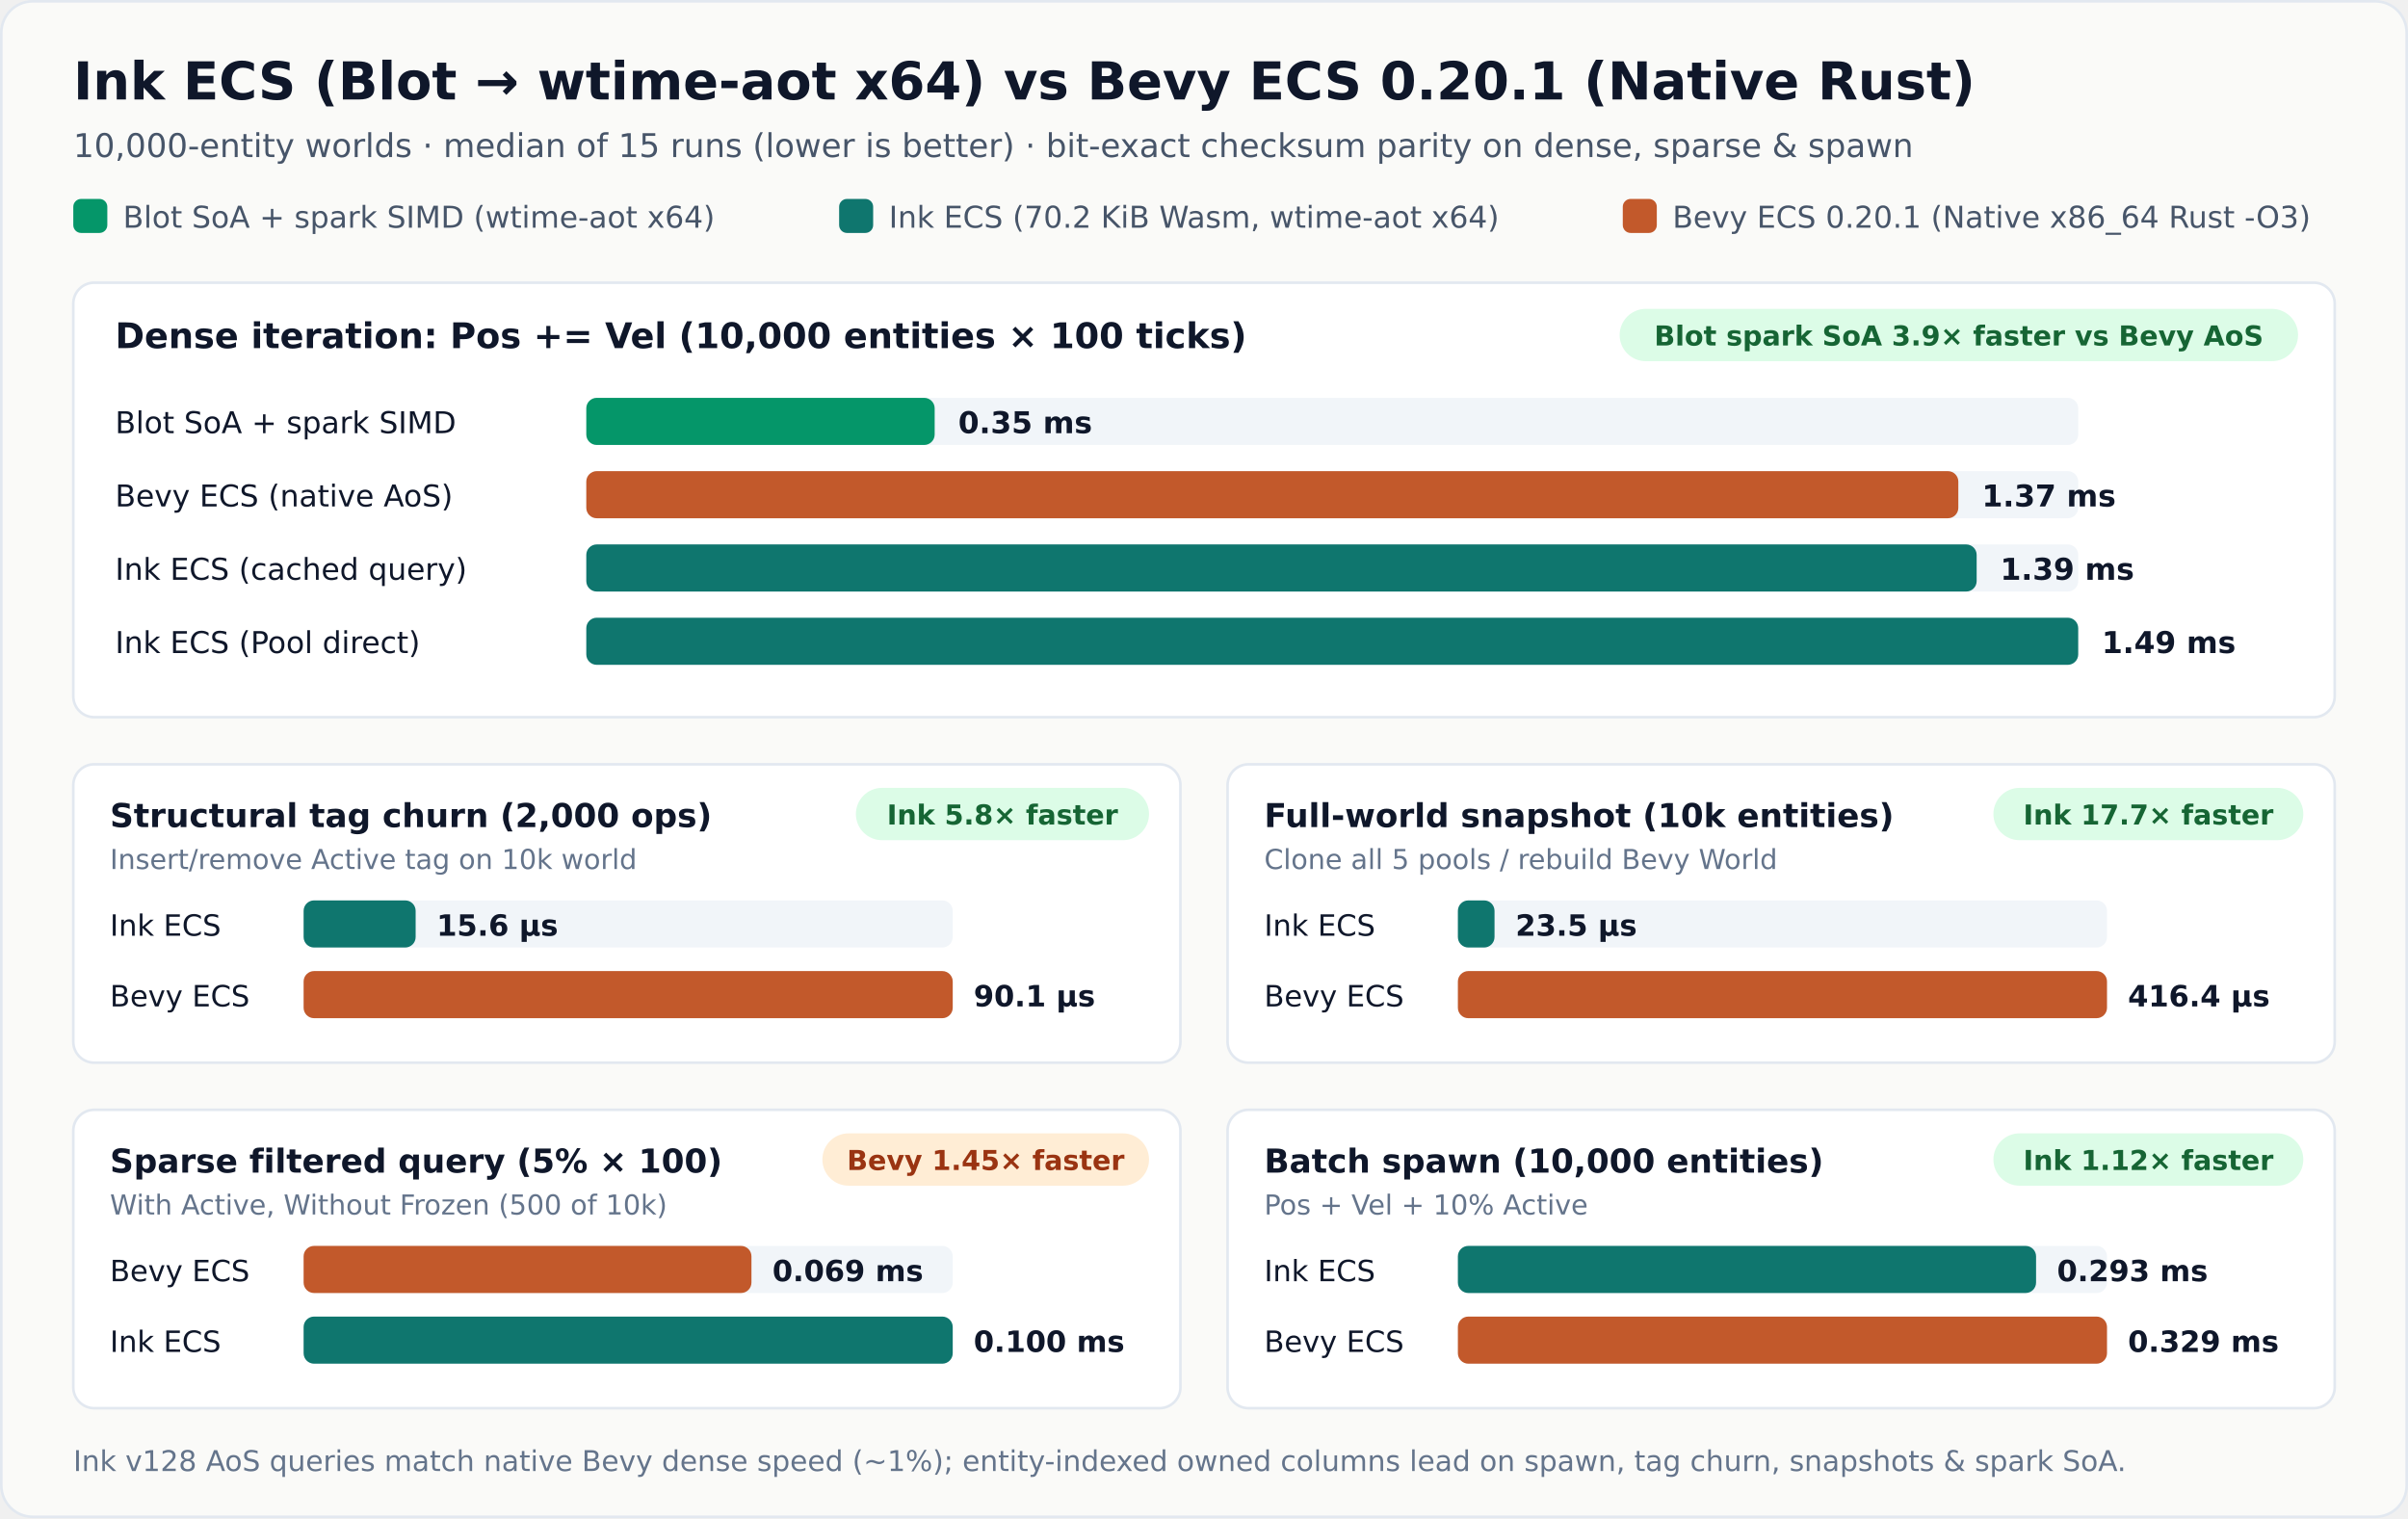
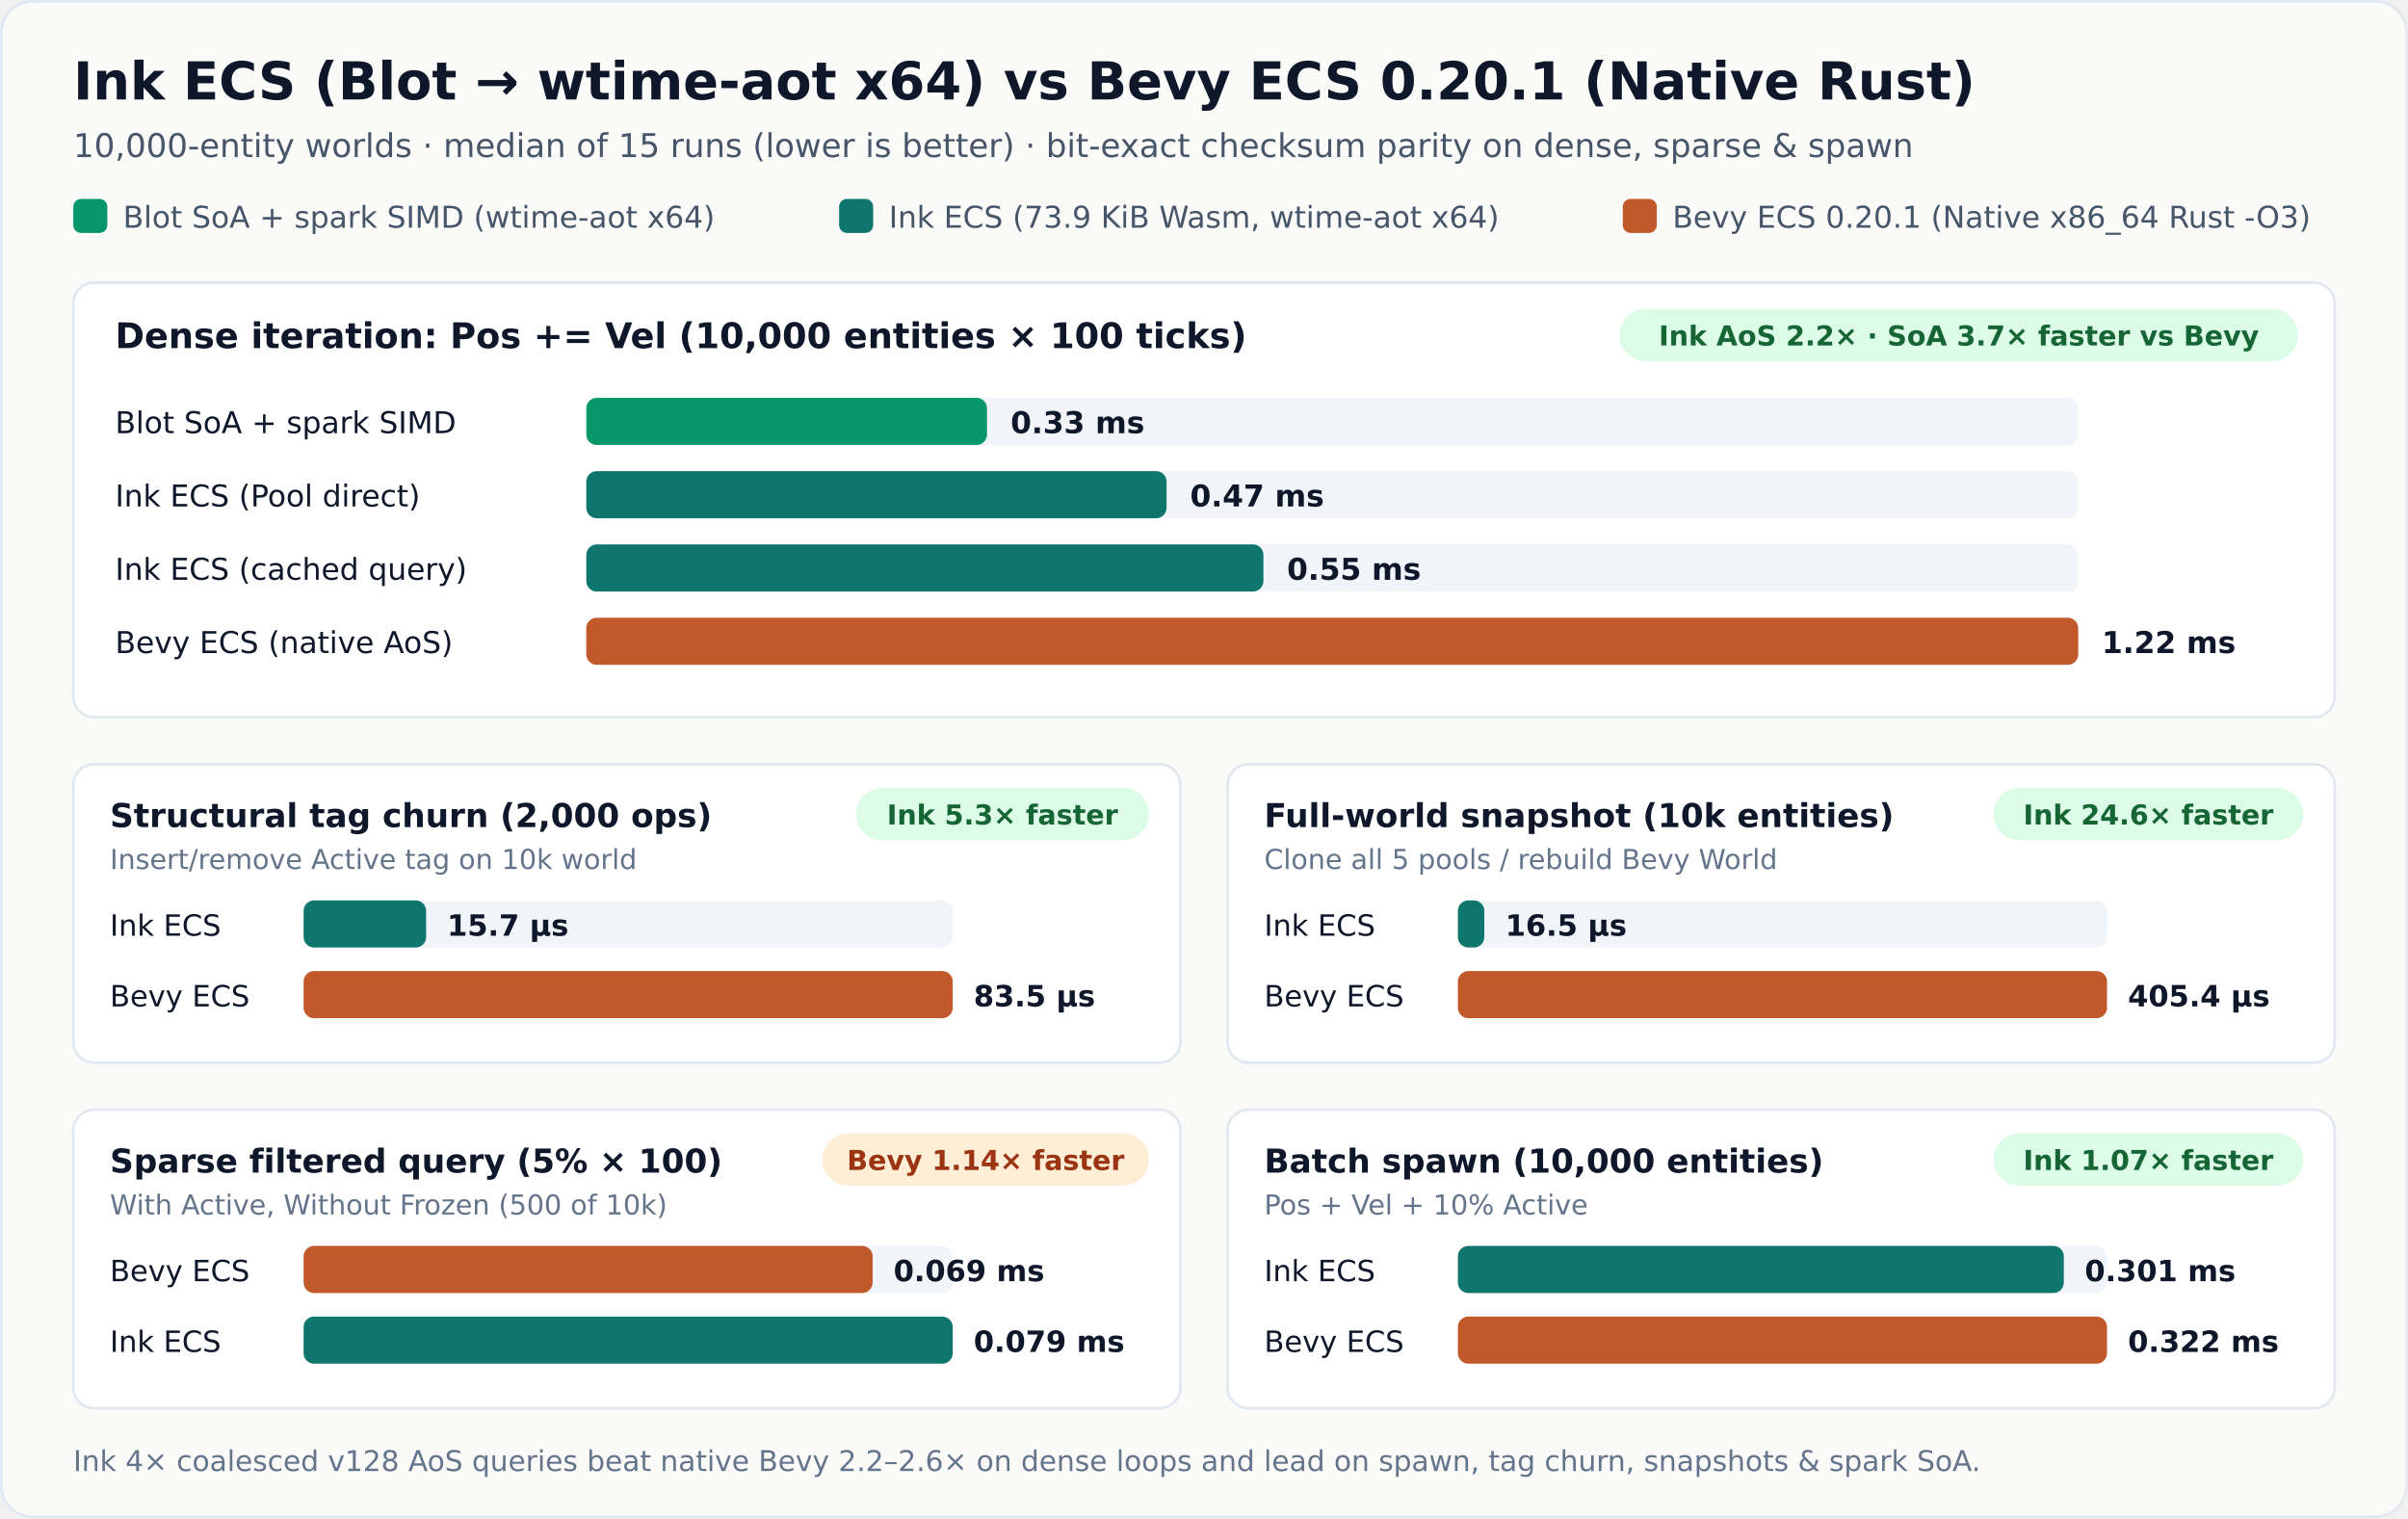
<svg xmlns="http://www.w3.org/2000/svg" width="920" height="580" viewBox="0 0 920 580" role="img" aria-label="Ink ECS vs Bevy ECS 0.20.1 performance comparison">
  <rect x="0.5" y="0.5" width="919" height="579" rx="12" fill="#fafaf8" stroke="#e2e8f0" />
  <text x="28.0" y="38.0" font-family="'DejaVu Sans', system-ui, -apple-system, 'Segoe UI', Helvetica, Arial, sans-serif" font-size="20" font-weight="700" fill="#0f172a" text-anchor="start">Ink ECS (Blot → wtime-aot x64) vs Bevy ECS 0.20.1 (Native Rust)</text>
  <text x="28.0" y="60.0" font-family="'DejaVu Sans', system-ui, -apple-system, 'Segoe UI', Helvetica, Arial, sans-serif" font-size="12.5" font-weight="400" fill="#475569" text-anchor="start">10,000-entity worlds · median of 15 runs (lower is better) · bit-exact checksum parity on dense, sparse &amp; spawn</text>
  <rect x="28.0" y="76.0" width="13" height="13" rx="3" fill="#059669" />
  <text x="47.0" y="87.0" font-family="'DejaVu Sans', system-ui, -apple-system, 'Segoe UI', Helvetica, Arial, sans-serif" font-size="11.5" font-weight="500" fill="#475569">Blot SoA + spark SIMD (wtime-aot x64)</text>
  <rect x="320.6" y="76.0" width="13" height="13" rx="3" fill="#0f766e" />
-   <text x="339.6" y="87.0" font-family="'DejaVu Sans', system-ui, -apple-system, 'Segoe UI', Helvetica, Arial, sans-serif" font-size="11.5" font-weight="500" fill="#475569">Ink ECS (70.2 KiB Wasm, wtime-aot x64)</text>
+   <text x="339.6" y="87.0" font-family="'DejaVu Sans', system-ui, -apple-system, 'Segoe UI', Helvetica, Arial, sans-serif" font-size="11.5" font-weight="500" fill="#475569">Ink ECS (73.9 KiB Wasm, wtime-aot x64)</text>
  <rect x="620.0" y="76.0" width="13" height="13" rx="3" fill="#c2592b" />
  <text x="639.0" y="87.0" font-family="'DejaVu Sans', system-ui, -apple-system, 'Segoe UI', Helvetica, Arial, sans-serif" font-size="11.5" font-weight="500" fill="#475569">Bevy ECS 0.20.1 (Native x86_64 Rust -O3)</text>
  <rect x="28" y="108" width="864" height="166" rx="8" fill="#ffffff" stroke="#e2e8f0" />
  <text x="44.0" y="133.0" font-family="'DejaVu Sans', system-ui, -apple-system, 'Segoe UI', Helvetica, Arial, sans-serif" font-size="13.5" font-weight="700" fill="#0f172a" text-anchor="start">Dense iteration: Pos += Vel (10,000 entities × 100 ticks)</text>
  <rect x="618.8" y="118.0" width="259.2" height="20.0" rx="10" fill="#dcfce7" />
-   <text x="748.4" y="132.0" font-family="'DejaVu Sans', system-ui, -apple-system, 'Segoe UI', Helvetica, Arial, sans-serif" font-size="10.5" font-weight="600" fill="#166534" text-anchor="middle">Blot spark SoA 3.9× faster vs Bevy AoS</text>
+   <text x="748.4" y="132.0" font-family="'DejaVu Sans', system-ui, -apple-system, 'Segoe UI', Helvetica, Arial, sans-serif" font-size="10.5" font-weight="600" fill="#166534" text-anchor="middle">Ink AoS 2.2× · SoA 3.7× faster vs Bevy</text>
  <text x="44.0" y="165.5" font-family="'DejaVu Sans', system-ui, -apple-system, 'Segoe UI', Helvetica, Arial, sans-serif" font-size="11.5" font-weight="500" fill="#0f172a" text-anchor="start">Blot SoA + spark SIMD</text>
  <rect x="224.0" y="152.0" width="570.0" height="18" rx="4" fill="#f1f5f9" />
-   <rect x="224.0" y="152.0" width="133.1" height="18" rx="4" fill="#059669" />
-   <text x="366.1" y="165.5" font-family="'DejaVu Sans', system-ui, -apple-system, 'Segoe UI', Helvetica, Arial, sans-serif" font-size="11.5" font-weight="600" fill="#0f172a" text-anchor="start">0.35 ms</text>
-   <text x="44.0" y="193.5" font-family="'DejaVu Sans', system-ui, -apple-system, 'Segoe UI', Helvetica, Arial, sans-serif" font-size="11.5" font-weight="500" fill="#0f172a" text-anchor="start">Bevy ECS (native AoS)</text>
+   <rect x="224.0" y="152.0" width="153.1" height="18" rx="4" fill="#059669" />
+   <text x="386.1" y="165.5" font-family="'DejaVu Sans', system-ui, -apple-system, 'Segoe UI', Helvetica, Arial, sans-serif" font-size="11.5" font-weight="600" fill="#0f172a" text-anchor="start">0.33 ms</text>
+   <text x="44.0" y="193.5" font-family="'DejaVu Sans', system-ui, -apple-system, 'Segoe UI', Helvetica, Arial, sans-serif" font-size="11.5" font-weight="500" fill="#0f172a" text-anchor="start">Ink ECS (Pool direct)</text>
  <rect x="224.0" y="180.0" width="570.0" height="18" rx="4" fill="#f1f5f9" />
-   <rect x="224.0" y="180.0" width="524.2" height="18" rx="4" fill="#c2592b" />
-   <text x="757.2" y="193.5" font-family="'DejaVu Sans', system-ui, -apple-system, 'Segoe UI', Helvetica, Arial, sans-serif" font-size="11.5" font-weight="600" fill="#0f172a" text-anchor="start">1.37 ms</text>
+   <rect x="224.0" y="180.0" width="221.7" height="18" rx="4" fill="#0f766e" />
+   <text x="454.7" y="193.5" font-family="'DejaVu Sans', system-ui, -apple-system, 'Segoe UI', Helvetica, Arial, sans-serif" font-size="11.5" font-weight="600" fill="#0f172a" text-anchor="start">0.47 ms</text>
  <text x="44.0" y="221.5" font-family="'DejaVu Sans', system-ui, -apple-system, 'Segoe UI', Helvetica, Arial, sans-serif" font-size="11.5" font-weight="500" fill="#0f172a" text-anchor="start">Ink ECS (cached query)</text>
  <rect x="224.0" y="208.0" width="570.0" height="18" rx="4" fill="#f1f5f9" />
-   <rect x="224.0" y="208.0" width="531.2" height="18" rx="4" fill="#0f766e" />
-   <text x="764.2" y="221.5" font-family="'DejaVu Sans', system-ui, -apple-system, 'Segoe UI', Helvetica, Arial, sans-serif" font-size="11.5" font-weight="600" fill="#0f172a" text-anchor="start">1.39 ms</text>
-   <text x="44.0" y="249.5" font-family="'DejaVu Sans', system-ui, -apple-system, 'Segoe UI', Helvetica, Arial, sans-serif" font-size="11.5" font-weight="500" fill="#0f172a" text-anchor="start">Ink ECS (Pool direct)</text>
+   <rect x="224.0" y="208.0" width="258.7" height="18" rx="4" fill="#0f766e" />
+   <text x="491.7" y="221.5" font-family="'DejaVu Sans', system-ui, -apple-system, 'Segoe UI', Helvetica, Arial, sans-serif" font-size="11.5" font-weight="600" fill="#0f172a" text-anchor="start">0.55 ms</text>
+   <text x="44.0" y="249.5" font-family="'DejaVu Sans', system-ui, -apple-system, 'Segoe UI', Helvetica, Arial, sans-serif" font-size="11.5" font-weight="500" fill="#0f172a" text-anchor="start">Bevy ECS (native AoS)</text>
  <rect x="224.0" y="236.0" width="570.0" height="18" rx="4" fill="#f1f5f9" />
-   <rect x="224.0" y="236.0" width="570.0" height="18" rx="4" fill="#0f766e" />
-   <text x="803.0" y="249.5" font-family="'DejaVu Sans', system-ui, -apple-system, 'Segoe UI', Helvetica, Arial, sans-serif" font-size="11.5" font-weight="600" fill="#0f172a" text-anchor="start">1.49 ms</text>
+   <rect x="224.0" y="236.0" width="570.0" height="18" rx="4" fill="#c2592b" />
+   <text x="803.0" y="249.5" font-family="'DejaVu Sans', system-ui, -apple-system, 'Segoe UI', Helvetica, Arial, sans-serif" font-size="11.5" font-weight="600" fill="#0f172a" text-anchor="start">1.22 ms</text>
  <rect x="28" y="292" width="423" height="114" rx="8" fill="#ffffff" stroke="#e2e8f0" />
  <text x="42.0" y="316.0" font-family="'DejaVu Sans', system-ui, -apple-system, 'Segoe UI', Helvetica, Arial, sans-serif" font-size="12.6" font-weight="700" fill="#0f172a" text-anchor="start">Structural tag churn (2,000 ops)</text>
  <text x="42.0" y="332.0" font-family="'DejaVu Sans', system-ui, -apple-system, 'Segoe UI', Helvetica, Arial, sans-serif" font-size="10.5" font-weight="400" fill="#64748b" text-anchor="start">Insert/remove Active tag on 10k world</text>
  <rect x="327.0" y="301.0" width="112.0" height="20.0" rx="10" fill="#dcfce7" />
-   <text x="383.0" y="315.0" font-family="'DejaVu Sans', system-ui, -apple-system, 'Segoe UI', Helvetica, Arial, sans-serif" font-size="10.5" font-weight="600" fill="#166534" text-anchor="middle">Ink 5.8× faster</text>
+   <text x="383.0" y="315.0" font-family="'DejaVu Sans', system-ui, -apple-system, 'Segoe UI', Helvetica, Arial, sans-serif" font-size="10.5" font-weight="600" fill="#166534" text-anchor="middle">Ink 5.3× faster</text>
  <text x="42.0" y="357.5" font-family="'DejaVu Sans', system-ui, -apple-system, 'Segoe UI', Helvetica, Arial, sans-serif" font-size="11.2" font-weight="500" fill="#0f172a" text-anchor="start">Ink ECS</text>
  <rect x="116.0" y="344.0" width="248.0" height="18" rx="4" fill="#f1f5f9" />
-   <rect x="116.0" y="344.0" width="42.8" height="18" rx="4" fill="#0f766e" />
-   <text x="166.8" y="357.5" font-family="'DejaVu Sans', system-ui, -apple-system, 'Segoe UI', Helvetica, Arial, sans-serif" font-size="11.2" font-weight="600" fill="#0f172a" text-anchor="start">15.6 µs</text>
+   <rect x="116.0" y="344.0" width="46.8" height="18" rx="4" fill="#0f766e" />
+   <text x="170.8" y="357.5" font-family="'DejaVu Sans', system-ui, -apple-system, 'Segoe UI', Helvetica, Arial, sans-serif" font-size="11.2" font-weight="600" fill="#0f172a" text-anchor="start">15.7 µs</text>
  <text x="42.0" y="384.5" font-family="'DejaVu Sans', system-ui, -apple-system, 'Segoe UI', Helvetica, Arial, sans-serif" font-size="11.2" font-weight="500" fill="#0f172a" text-anchor="start">Bevy ECS</text>
  <rect x="116.0" y="371.0" width="248.0" height="18" rx="4" fill="#f1f5f9" />
  <rect x="116.0" y="371.0" width="248.0" height="18" rx="4" fill="#c2592b" />
-   <text x="372.0" y="384.5" font-family="'DejaVu Sans', system-ui, -apple-system, 'Segoe UI', Helvetica, Arial, sans-serif" font-size="11.2" font-weight="600" fill="#0f172a" text-anchor="start">90.1 µs</text>
+   <text x="372.0" y="384.5" font-family="'DejaVu Sans', system-ui, -apple-system, 'Segoe UI', Helvetica, Arial, sans-serif" font-size="11.2" font-weight="600" fill="#0f172a" text-anchor="start">83.5 µs</text>
  <rect x="469" y="292" width="423" height="114" rx="8" fill="#ffffff" stroke="#e2e8f0" />
  <text x="483.0" y="316.0" font-family="'DejaVu Sans', system-ui, -apple-system, 'Segoe UI', Helvetica, Arial, sans-serif" font-size="12.6" font-weight="700" fill="#0f172a" text-anchor="start">Full-world snapshot (10k entities)</text>
  <text x="483.0" y="332.0" font-family="'DejaVu Sans', system-ui, -apple-system, 'Segoe UI', Helvetica, Arial, sans-serif" font-size="10.5" font-weight="400" fill="#64748b" text-anchor="start">Clone all 5 pools / rebuild Bevy World</text>
  <rect x="761.6" y="301.0" width="118.4" height="20.0" rx="10" fill="#dcfce7" />
-   <text x="820.8" y="315.0" font-family="'DejaVu Sans', system-ui, -apple-system, 'Segoe UI', Helvetica, Arial, sans-serif" font-size="10.5" font-weight="600" fill="#166534" text-anchor="middle">Ink 17.7× faster</text>
+   <text x="820.8" y="315.0" font-family="'DejaVu Sans', system-ui, -apple-system, 'Segoe UI', Helvetica, Arial, sans-serif" font-size="10.5" font-weight="600" fill="#166534" text-anchor="middle">Ink 24.6× faster</text>
  <text x="483.0" y="357.5" font-family="'DejaVu Sans', system-ui, -apple-system, 'Segoe UI', Helvetica, Arial, sans-serif" font-size="11.2" font-weight="500" fill="#0f172a" text-anchor="start">Ink ECS</text>
  <rect x="557.0" y="344.0" width="248.0" height="18" rx="4" fill="#f1f5f9" />
-   <rect x="557.0" y="344.0" width="14.0" height="18" rx="4" fill="#0f766e" />
-   <text x="579.0" y="357.5" font-family="'DejaVu Sans', system-ui, -apple-system, 'Segoe UI', Helvetica, Arial, sans-serif" font-size="11.2" font-weight="600" fill="#0f172a" text-anchor="start">23.5 µs</text>
+   <rect x="557.0" y="344.0" width="10.1" height="18" rx="4" fill="#0f766e" />
+   <text x="575.1" y="357.5" font-family="'DejaVu Sans', system-ui, -apple-system, 'Segoe UI', Helvetica, Arial, sans-serif" font-size="11.2" font-weight="600" fill="#0f172a" text-anchor="start">16.5 µs</text>
  <text x="483.0" y="384.5" font-family="'DejaVu Sans', system-ui, -apple-system, 'Segoe UI', Helvetica, Arial, sans-serif" font-size="11.2" font-weight="500" fill="#0f172a" text-anchor="start">Bevy ECS</text>
  <rect x="557.0" y="371.0" width="248.0" height="18" rx="4" fill="#f1f5f9" />
  <rect x="557.0" y="371.0" width="248.0" height="18" rx="4" fill="#c2592b" />
-   <text x="813.0" y="384.5" font-family="'DejaVu Sans', system-ui, -apple-system, 'Segoe UI', Helvetica, Arial, sans-serif" font-size="11.2" font-weight="600" fill="#0f172a" text-anchor="start">416.4 µs</text>
+   <text x="813.0" y="384.5" font-family="'DejaVu Sans', system-ui, -apple-system, 'Segoe UI', Helvetica, Arial, sans-serif" font-size="11.2" font-weight="600" fill="#0f172a" text-anchor="start">405.4 µs</text>
  <rect x="28" y="424" width="423" height="114" rx="8" fill="#ffffff" stroke="#e2e8f0" />
  <text x="42.0" y="448.0" font-family="'DejaVu Sans', system-ui, -apple-system, 'Segoe UI', Helvetica, Arial, sans-serif" font-size="12.6" font-weight="700" fill="#0f172a" text-anchor="start">Sparse filtered query (5% × 100)</text>
  <text x="42.0" y="464.0" font-family="'DejaVu Sans', system-ui, -apple-system, 'Segoe UI', Helvetica, Arial, sans-serif" font-size="10.5" font-weight="400" fill="#64748b" text-anchor="start">With Active, Without Frozen (500 of 10k)</text>
  <rect x="314.2" y="433.0" width="124.8" height="20.0" rx="10" fill="#ffedd5" />
-   <text x="376.6" y="447.0" font-family="'DejaVu Sans', system-ui, -apple-system, 'Segoe UI', Helvetica, Arial, sans-serif" font-size="10.5" font-weight="600" fill="#9a3412" text-anchor="middle">Bevy 1.45× faster</text>
+   <text x="376.6" y="447.0" font-family="'DejaVu Sans', system-ui, -apple-system, 'Segoe UI', Helvetica, Arial, sans-serif" font-size="10.5" font-weight="600" fill="#9a3412" text-anchor="middle">Bevy 1.14× faster</text>
  <text x="42.0" y="489.5" font-family="'DejaVu Sans', system-ui, -apple-system, 'Segoe UI', Helvetica, Arial, sans-serif" font-size="11.2" font-weight="500" fill="#0f172a" text-anchor="start">Bevy ECS</text>
  <rect x="116.0" y="476.0" width="248.0" height="18" rx="4" fill="#f1f5f9" />
-   <rect x="116.0" y="476.0" width="171.1" height="18" rx="4" fill="#c2592b" />
-   <text x="295.1" y="489.5" font-family="'DejaVu Sans', system-ui, -apple-system, 'Segoe UI', Helvetica, Arial, sans-serif" font-size="11.2" font-weight="600" fill="#0f172a" text-anchor="start">0.069 ms</text>
+   <rect x="116.0" y="476.0" width="217.4" height="18" rx="4" fill="#c2592b" />
+   <text x="341.4" y="489.5" font-family="'DejaVu Sans', system-ui, -apple-system, 'Segoe UI', Helvetica, Arial, sans-serif" font-size="11.2" font-weight="600" fill="#0f172a" text-anchor="start">0.069 ms</text>
  <text x="42.0" y="516.5" font-family="'DejaVu Sans', system-ui, -apple-system, 'Segoe UI', Helvetica, Arial, sans-serif" font-size="11.2" font-weight="500" fill="#0f172a" text-anchor="start">Ink ECS</text>
  <rect x="116.0" y="503.0" width="248.0" height="18" rx="4" fill="#f1f5f9" />
  <rect x="116.0" y="503.0" width="248.0" height="18" rx="4" fill="#0f766e" />
-   <text x="372.0" y="516.5" font-family="'DejaVu Sans', system-ui, -apple-system, 'Segoe UI', Helvetica, Arial, sans-serif" font-size="11.2" font-weight="600" fill="#0f172a" text-anchor="start">0.100 ms</text>
+   <text x="372.0" y="516.5" font-family="'DejaVu Sans', system-ui, -apple-system, 'Segoe UI', Helvetica, Arial, sans-serif" font-size="11.2" font-weight="600" fill="#0f172a" text-anchor="start">0.079 ms</text>
  <rect x="469" y="424" width="423" height="114" rx="8" fill="#ffffff" stroke="#e2e8f0" />
  <text x="483.0" y="448.0" font-family="'DejaVu Sans', system-ui, -apple-system, 'Segoe UI', Helvetica, Arial, sans-serif" font-size="12.6" font-weight="700" fill="#0f172a" text-anchor="start">Batch spawn (10,000 entities)</text>
  <text x="483.0" y="464.0" font-family="'DejaVu Sans', system-ui, -apple-system, 'Segoe UI', Helvetica, Arial, sans-serif" font-size="10.5" font-weight="400" fill="#64748b" text-anchor="start">Pos + Vel + 10% Active</text>
  <rect x="761.6" y="433.0" width="118.4" height="20.0" rx="10" fill="#dcfce7" />
-   <text x="820.8" y="447.0" font-family="'DejaVu Sans', system-ui, -apple-system, 'Segoe UI', Helvetica, Arial, sans-serif" font-size="10.5" font-weight="600" fill="#166534" text-anchor="middle">Ink 1.12× faster</text>
+   <text x="820.8" y="447.0" font-family="'DejaVu Sans', system-ui, -apple-system, 'Segoe UI', Helvetica, Arial, sans-serif" font-size="10.5" font-weight="600" fill="#166534" text-anchor="middle">Ink 1.07× faster</text>
  <text x="483.0" y="489.5" font-family="'DejaVu Sans', system-ui, -apple-system, 'Segoe UI', Helvetica, Arial, sans-serif" font-size="11.2" font-weight="500" fill="#0f172a" text-anchor="start">Ink ECS</text>
  <rect x="557.0" y="476.0" width="248.0" height="18" rx="4" fill="#f1f5f9" />
-   <rect x="557.0" y="476.0" width="220.9" height="18" rx="4" fill="#0f766e" />
-   <text x="785.9" y="489.5" font-family="'DejaVu Sans', system-ui, -apple-system, 'Segoe UI', Helvetica, Arial, sans-serif" font-size="11.2" font-weight="600" fill="#0f172a" text-anchor="start">0.293 ms</text>
+   <rect x="557.0" y="476.0" width="231.5" height="18" rx="4" fill="#0f766e" />
+   <text x="796.5" y="489.5" font-family="'DejaVu Sans', system-ui, -apple-system, 'Segoe UI', Helvetica, Arial, sans-serif" font-size="11.2" font-weight="600" fill="#0f172a" text-anchor="start">0.301 ms</text>
  <text x="483.0" y="516.5" font-family="'DejaVu Sans', system-ui, -apple-system, 'Segoe UI', Helvetica, Arial, sans-serif" font-size="11.2" font-weight="500" fill="#0f172a" text-anchor="start">Bevy ECS</text>
  <rect x="557.0" y="503.0" width="248.0" height="18" rx="4" fill="#f1f5f9" />
  <rect x="557.0" y="503.0" width="248.0" height="18" rx="4" fill="#c2592b" />
-   <text x="813.0" y="516.5" font-family="'DejaVu Sans', system-ui, -apple-system, 'Segoe UI', Helvetica, Arial, sans-serif" font-size="11.2" font-weight="600" fill="#0f172a" text-anchor="start">0.329 ms</text>
-   <text x="28.0" y="562.0" font-family="'DejaVu Sans', system-ui, -apple-system, 'Segoe UI', Helvetica, Arial, sans-serif" font-size="10.9" font-weight="400" fill="#64748b" text-anchor="start">Ink v128 AoS queries match native Bevy dense speed (~1%); entity-indexed owned columns lead on spawn, tag churn, snapshots &amp; spark SoA.</text>
+   <text x="813.0" y="516.5" font-family="'DejaVu Sans', system-ui, -apple-system, 'Segoe UI', Helvetica, Arial, sans-serif" font-size="11.2" font-weight="600" fill="#0f172a" text-anchor="start">0.322 ms</text>
+   <text x="28.0" y="562.0" font-family="'DejaVu Sans', system-ui, -apple-system, 'Segoe UI', Helvetica, Arial, sans-serif" font-size="10.9" font-weight="400" fill="#64748b" text-anchor="start">Ink 4× coalesced v128 AoS queries beat native Bevy 2.2–2.6× on dense loops and lead on spawn, tag churn, snapshots &amp; spark SoA.</text>
</svg>
